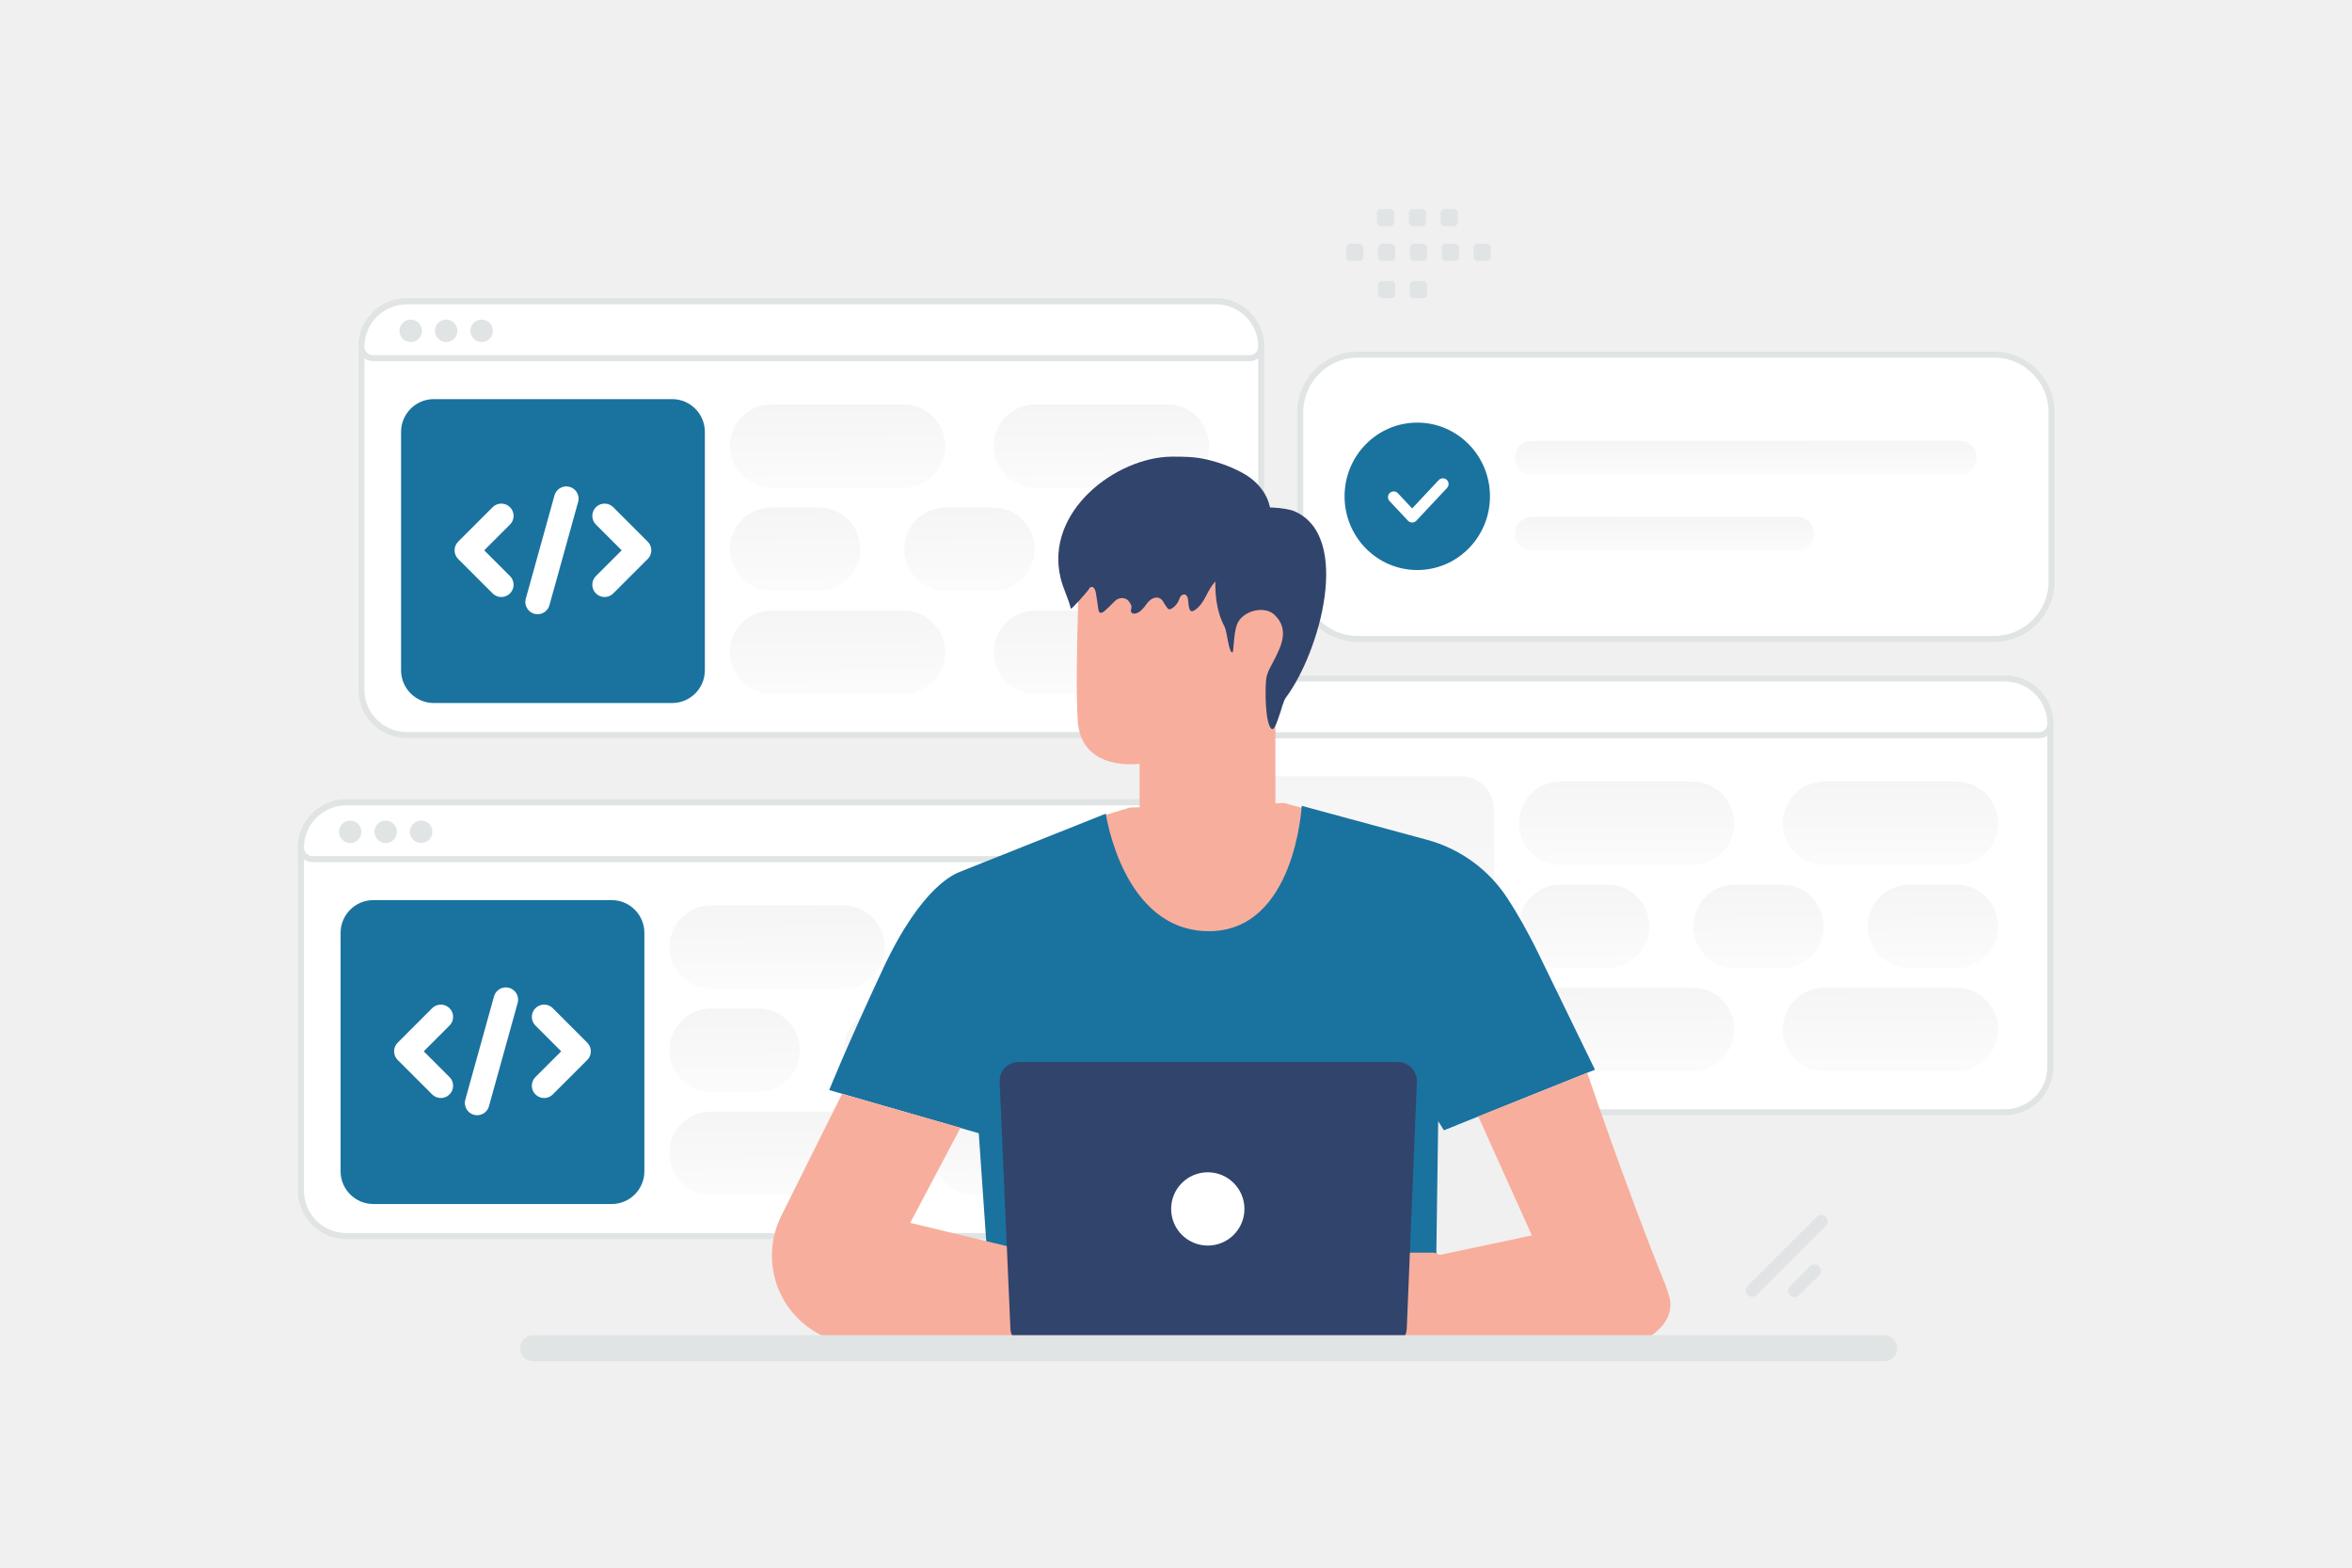
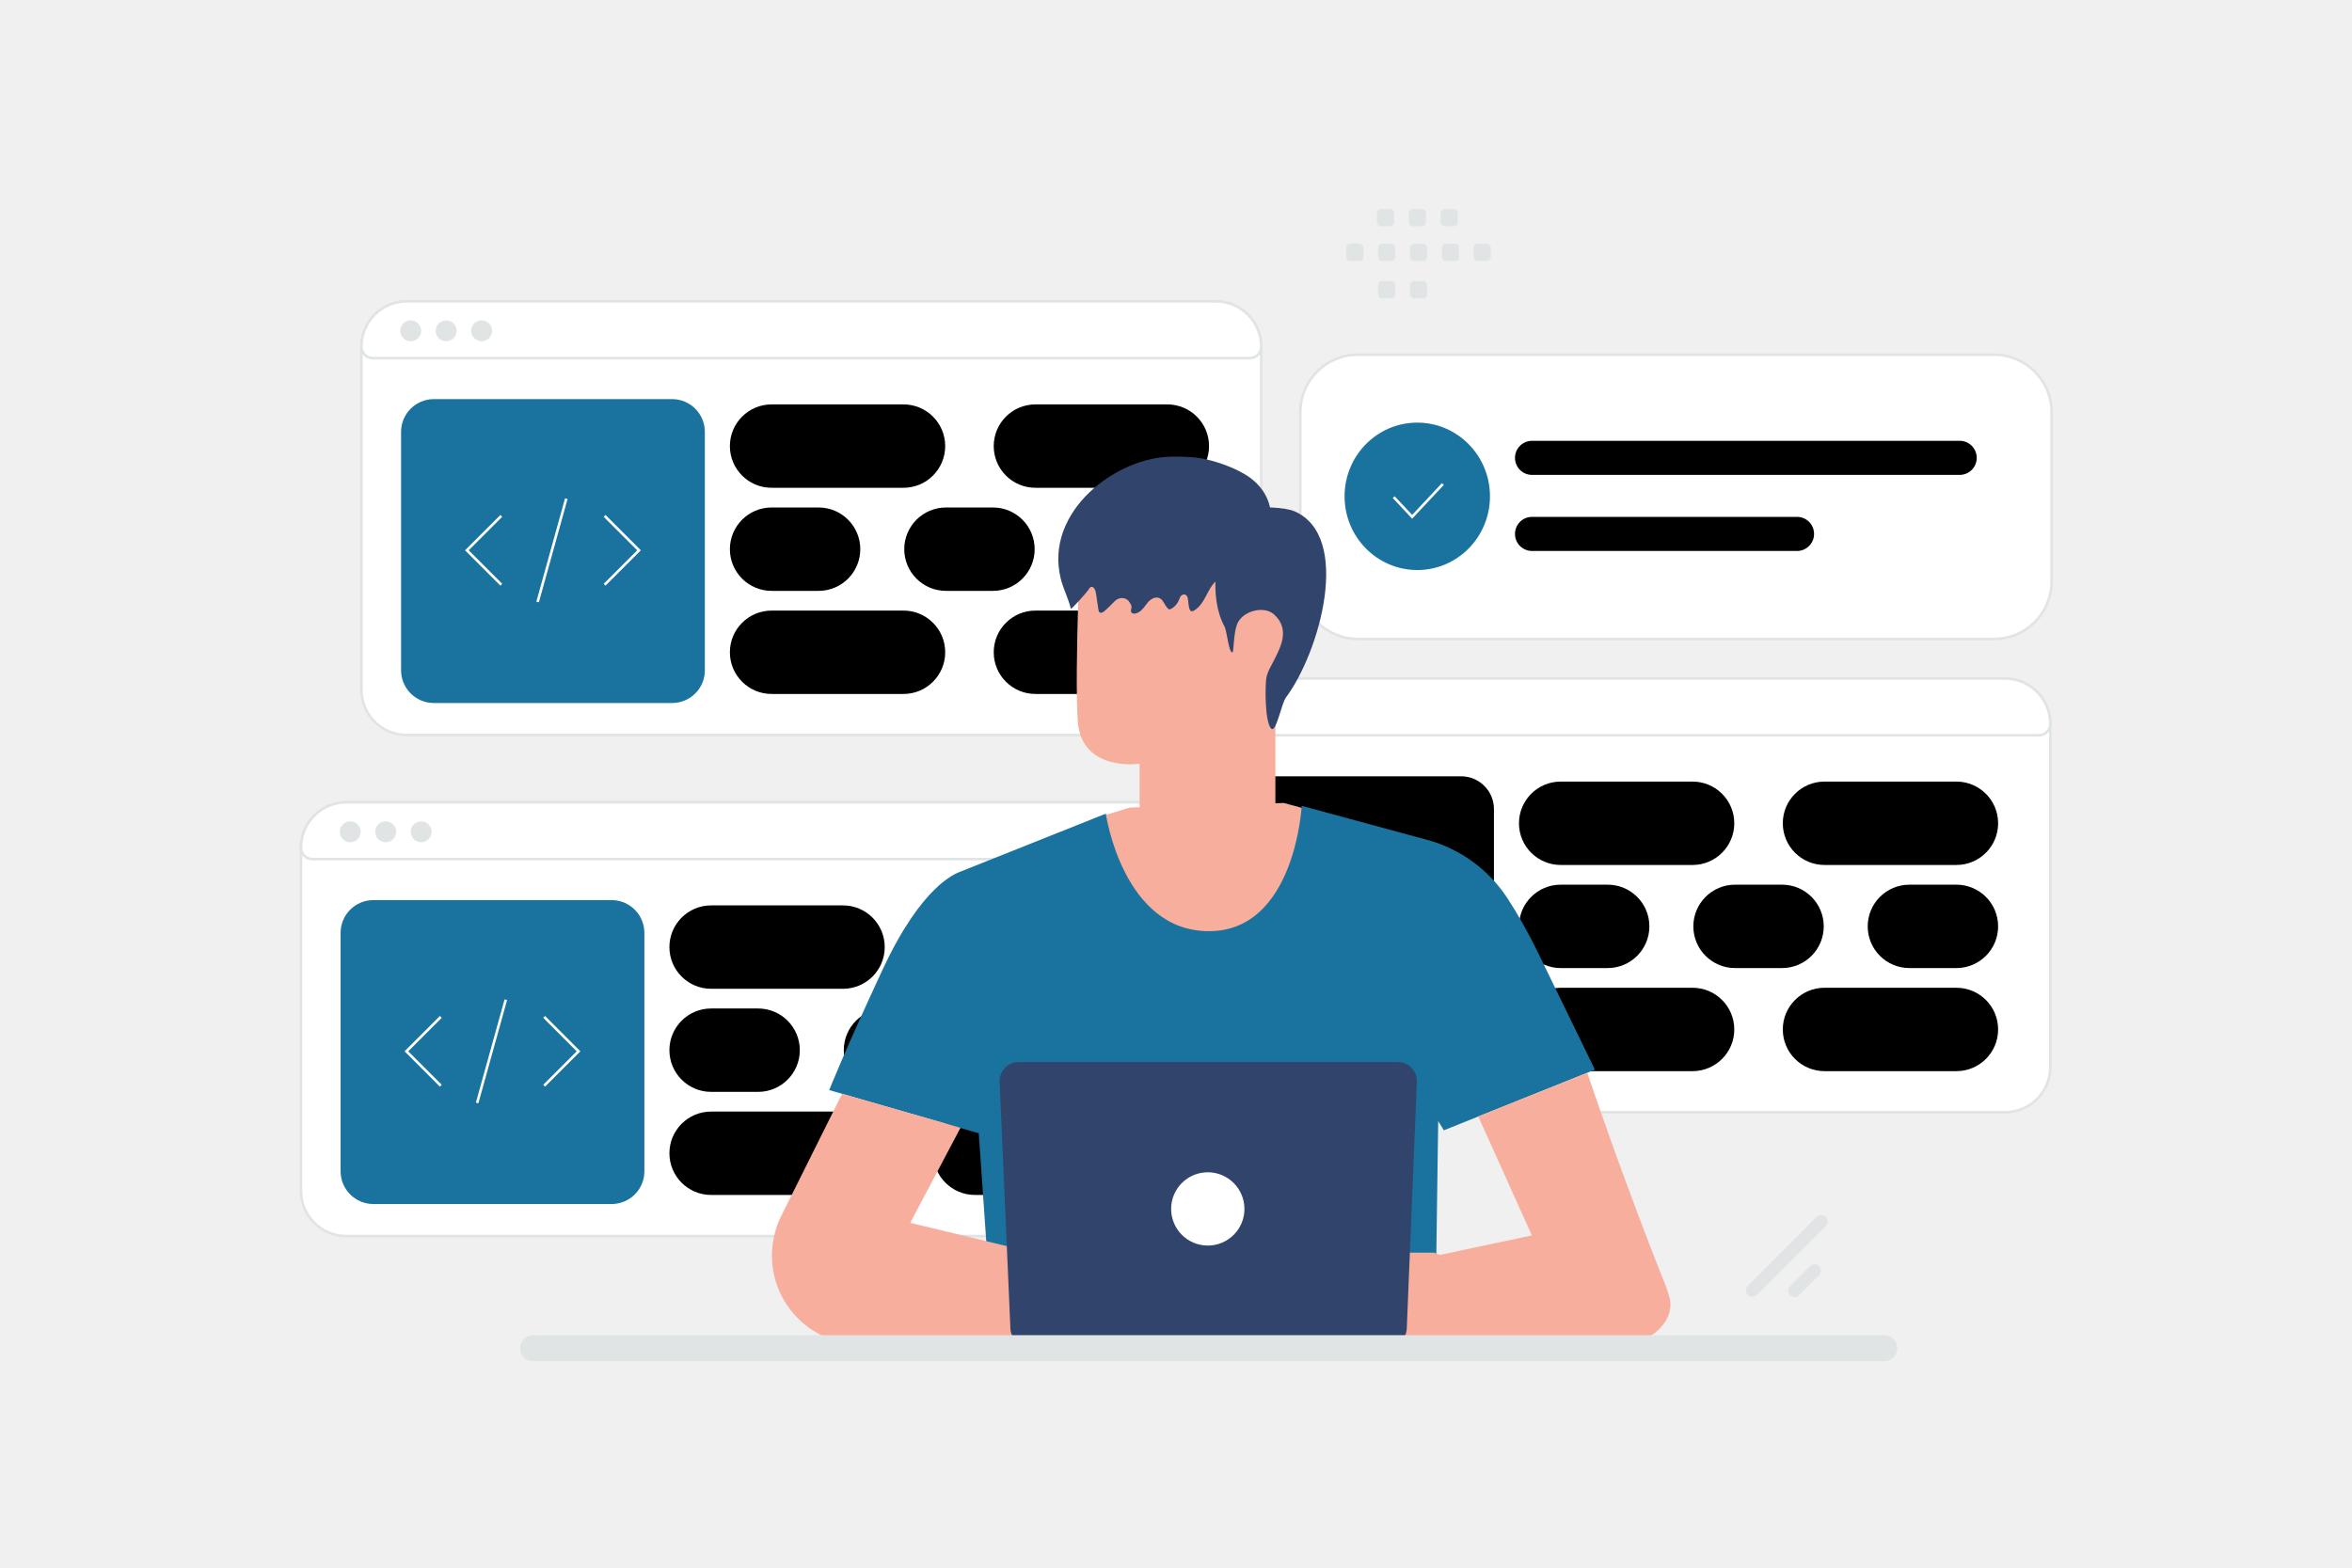
<svg xmlns="http://www.w3.org/2000/svg" width="900" height="600" viewBox="0 0 900 600" fill="none">
  <path fill="transparent" d="M0 0h900v600H0z" />
-   <rect x="497.551" y="135.737" width="287.503" height="108.825" rx="22.048" fill="#fff" stroke="#E1E4E5" stroke-width="2.321" />
+   <rect x="497.551" y="135.737" width="287.503" height="108.825" rx="22.048" fill="#fff" stroke="#E1E4E5" strokeWidth="2.321" />
  <rect x="579.715" y="168.709" width="176.687" height="13.051" rx="6.525" fill="url(#a)" />
  <rect x="579.715" y="197.822" width="114.445" height="13.051" rx="6.525" fill="url(#b)" />
-   <path fill-rule="evenodd" clip-rule="evenodd" d="M542.323 218.167c-15.363 0-27.818-12.631-27.818-28.21s12.455-28.21 27.818-28.21c15.362 0 27.817 12.631 27.817 28.21s-12.455 28.21-27.817 28.21z" fill="#1A729F" />
-   <path d="m552.118 185.255-11.752 12.538-7.055-7.521" stroke="#fff" stroke-width="4.381" stroke-linecap="round" stroke-linejoin="round" />
-   <path d="M459.482 324.443v131.29c0 9.591-7.775 17.348-17.364 17.348H132.524c-9.589 0-17.364-7.757-17.364-17.348v-131.29c0-9.594 7.777-17.374 17.364-17.374h309.594c9.587 0 17.364 7.78 17.364 17.374z" fill="#fff" stroke="#E1E4E5" stroke-width="2.321" />
+   <path fillRule="evenodd" clipRule="evenodd" d="M542.323 218.167c-15.363 0-27.818-12.631-27.818-28.21s12.455-28.21 27.818-28.21c15.362 0 27.817 12.631 27.817 28.21s-12.455 28.21-27.817 28.21z" fill="#1A729F" />
+   <path d="m552.118 185.255-11.752 12.538-7.055-7.521" stroke="#fff" strokeWidth="4.381" strokeLinecap="round" trokelnejoin="round" />
+   <path d="M459.482 324.443v131.29c0 9.591-7.775 17.348-17.364 17.348H132.524c-9.589 0-17.364-7.757-17.364-17.348v-131.29c0-9.594 7.777-17.374 17.364-17.374h309.594c9.587 0 17.364 7.78 17.364 17.374z" fill="#fff" stroke="#E1E4E5" strokeWidth="2.321" />
  <path d="M234.053 460.812h-91.201c-6.905 0-12.521-5.62-12.521-12.528v-91.256c0-6.908 5.616-12.528 12.521-12.528h91.201c6.904 0 12.521 5.62 12.521 12.528v91.256c0 6.934-5.617 12.528-12.521 12.528z" fill="#1A729F" />
-   <path d="M459.482 324.443a4.357 4.357 0 0 1-4.357 4.356H119.517a4.357 4.357 0 0 1-4.357-4.356c0-9.594 7.777-17.374 17.364-17.374h309.594c9.587 0 17.364 7.78 17.364 17.374z" fill="#fff" stroke="#E1E4E5" stroke-width="2.321" />
-   <path d="M137.529 318.361a3.52 3.52 0 0 1-3.511 3.513 3.52 3.52 0 0 1-3.511-3.513 3.52 3.52 0 0 1 3.507-3.514c1.945.024 3.515 1.588 3.515 3.514zm13.568-.001a3.52 3.52 0 0 1-3.511 3.514 3.52 3.52 0 0 1-3.51-3.514 3.519 3.519 0 0 1 3.506-3.513c1.945.023 3.515 1.588 3.515 3.513zm13.568 0a3.52 3.52 0 0 1-3.511 3.514 3.52 3.52 0 0 1-3.511-3.514 3.52 3.52 0 0 1 3.507-3.513c1.968.023 3.515 1.585 3.515 3.513z" fill="#E1E4E5" stroke="#E1E4E5" stroke-width="1.583" />
+   <path d="M459.482 324.443a4.357 4.357 0 0 1-4.357 4.356H119.517a4.357 4.357 0 0 1-4.357-4.356c0-9.594 7.777-17.374 17.364-17.374h309.594c9.587 0 17.364 7.78 17.364 17.374z" fill="#fff" stroke="#E1E4E5" strokeWidth="2.321" />
+   <path d="M137.529 318.361a3.52 3.52 0 0 1-3.511 3.513 3.52 3.52 0 0 1-3.511-3.513 3.52 3.52 0 0 1 3.507-3.514c1.945.024 3.515 1.588 3.515 3.514zm13.568-.001a3.52 3.52 0 0 1-3.511 3.514 3.52 3.52 0 0 1-3.51-3.514 3.519 3.519 0 0 1 3.506-3.513c1.945.023 3.515 1.588 3.515 3.513zm13.568 0a3.52 3.52 0 0 1-3.511 3.514 3.52 3.52 0 0 1-3.511-3.514 3.52 3.52 0 0 1 3.507-3.513c1.968.023 3.515 1.585 3.515 3.513z" fill="#E1E4E5" stroke="#E1E4E5" strokeWidth="1.583" />
  <rect x="256.152" y="346.524" width="82.39" height="31.912" rx="15.956" fill="url(#c)" />
  <rect x="256.152" y="425.432" width="82.39" height="31.912" rx="15.956" fill="url(#d)" />
  <rect x="256.152" y="385.978" width="49.898" height="31.912" rx="15.956" fill="url(#e)" />
  <rect x="322.876" y="385.978" width="49.898" height="31.912" rx="15.956" fill="url(#f)" />
  <rect x="389.601" y="385.978" width="49.898" height="31.912" rx="15.956" fill="url(#g)" />
  <rect x="357.109" y="346.524" width="82.39" height="31.912" rx="15.956" fill="url(#h)" />
  <rect x="357.109" y="425.432" width="82.39" height="31.912" rx="15.956" fill="url(#i)" />
-   <path d="m168.682 415.543-13.175-13.176 13.175-13.175m39.527 0 13.176 13.175-13.176 13.176m-14.65-32.938-10.982 39.527" stroke="#fff" stroke-width="9.389" stroke-linecap="round" stroke-linejoin="round" />
-   <path d="M784.569 277.058v131.289c0 9.592-7.775 17.349-17.363 17.349H457.611c-9.589 0-17.363-7.757-17.363-17.349V277.058c0-9.594 7.776-17.375 17.363-17.375h309.595c9.586 0 17.363 7.781 17.363 17.375z" fill="#fff" stroke="#E1E4E5" stroke-width="2.321" />
+   <path d="m168.682 415.543-13.175-13.176 13.175-13.175m39.527 0 13.176 13.175-13.176 13.176m-14.65-32.938-10.982 39.527" stroke="#fff" strokeWidth="9.389" strokeLinecap="round" trokelnejoin="round" />
+   <path d="M784.569 277.058v131.289c0 9.592-7.775 17.349-17.363 17.349H457.611c-9.589 0-17.363-7.757-17.363-17.349V277.058c0-9.594 7.776-17.375 17.363-17.375h309.595c9.586 0 17.363 7.781 17.363 17.375z" fill="#fff" stroke="#E1E4E5" strokeWidth="2.321" />
  <path d="M559.14 413.427h-91.201c-6.905 0-12.521-5.62-12.521-12.529v-91.255c0-6.909 5.616-12.529 12.521-12.529h91.201c6.904 0 12.521 5.62 12.521 12.529v91.255c0 6.935-5.617 12.529-12.521 12.529z" fill="url(#j)" />
-   <path d="M784.569 277.058a4.357 4.357 0 0 1-4.356 4.356H444.604a4.356 4.356 0 0 1-4.356-4.356c0-9.594 7.776-17.375 17.363-17.375h309.595c9.586 0 17.363 7.781 17.363 17.375z" fill="#fff" stroke="#E1E4E5" stroke-width="2.321" />
-   <path d="M462.616 270.975a3.52 3.52 0 0 1-3.511 3.513 3.52 3.52 0 0 1-3.511-3.513 3.52 3.52 0 0 1 3.506-3.514c1.946.024 3.516 1.588 3.516 3.514zm13.568-.001a3.52 3.52 0 0 1-3.511 3.514 3.52 3.52 0 0 1-3.511-3.514 3.52 3.52 0 0 1 3.507-3.513c1.945.023 3.515 1.588 3.515 3.513zm13.568 0a3.52 3.52 0 0 1-3.511 3.514 3.52 3.52 0 0 1-3.51-3.514 3.52 3.52 0 0 1 3.506-3.513c1.968.023 3.515 1.585 3.515 3.513z" fill="#E1E4E5" stroke="#E1E4E5" stroke-width="1.583" />
+   <path d="M784.569 277.058a4.357 4.357 0 0 1-4.356 4.356H444.604a4.356 4.356 0 0 1-4.356-4.356c0-9.594 7.776-17.375 17.363-17.375h309.595c9.586 0 17.363 7.781 17.363 17.375z" fill="#fff" stroke="#E1E4E5" strokeWidth="2.321" />
+   <path d="M462.616 270.975a3.52 3.52 0 0 1-3.511 3.513 3.52 3.52 0 0 1-3.511-3.513 3.52 3.52 0 0 1 3.506-3.514c1.946.024 3.516 1.588 3.516 3.514zm13.568-.001a3.52 3.52 0 0 1-3.511 3.514 3.52 3.52 0 0 1-3.511-3.514 3.52 3.52 0 0 1 3.507-3.513c1.945.023 3.515 1.588 3.515 3.513zm13.568 0a3.52 3.52 0 0 1-3.511 3.514 3.52 3.52 0 0 1-3.51-3.514 3.52 3.52 0 0 1 3.506-3.513c1.968.023 3.515 1.585 3.515 3.513z" fill="#E1E4E5" stroke="#E1E4E5" strokeWidth="1.583" />
  <rect x="581.239" y="299.138" width="82.39" height="31.912" rx="15.956" fill="url(#k)" />
  <rect x="581.239" y="378.047" width="82.39" height="31.912" rx="15.956" fill="url(#l)" />
  <rect x="581.239" y="338.592" width="49.898" height="31.912" rx="15.956" fill="url(#m)" />
  <rect x="647.963" y="338.592" width="49.898" height="31.912" rx="15.956" fill="url(#n)" />
  <rect x="714.687" y="338.592" width="49.898" height="31.912" rx="15.956" fill="url(#o)" />
  <rect x="682.196" y="299.138" width="82.39" height="31.912" rx="15.956" fill="url(#p)" />
  <rect x="682.196" y="378.047" width="82.39" height="31.912" rx="15.956" fill="url(#q)" />
-   <path d="m493.769 368.157-13.176-13.175 13.176-13.176m39.527 0 13.176 13.176-13.176 13.175m-14.651-32.937-10.982 39.526" stroke="#fff" stroke-width="9.389" stroke-linecap="round" stroke-linejoin="round" />
-   <path d="M482.623 132.697v131.289c0 9.592-7.774 17.349-17.363 17.349H155.665c-9.588 0-17.363-7.757-17.363-17.349V132.697c0-9.594 7.777-17.375 17.363-17.375H465.26c9.587 0 17.363 7.781 17.363 17.375z" fill="#fff" stroke="#E1E4E5" stroke-width="2.321" />
+   <path d="m493.769 368.157-13.176-13.175 13.176-13.176m39.527 0 13.176 13.176-13.176 13.175m-14.651-32.937-10.982 39.526" stroke="#fff" strokeWidth="9.389" strokeLinecap="round" trokelnejoin="round" />
+   <path d="M482.623 132.697v131.289c0 9.592-7.774 17.349-17.363 17.349H155.665c-9.588 0-17.363-7.757-17.363-17.349V132.697c0-9.594 7.777-17.375 17.363-17.375H465.26c9.587 0 17.363 7.781 17.363 17.375z" fill="#fff" stroke="#E1E4E5" strokeWidth="2.321" />
  <path d="M257.195 269.065h-91.201c-6.905 0-12.521-5.619-12.521-12.528v-91.256c0-6.908 5.616-12.528 12.521-12.528h91.201c6.904 0 12.521 5.62 12.521 12.528v91.256c0 6.935-5.617 12.528-12.521 12.528z" fill="#1A729F" />
-   <path d="M482.623 132.697a4.356 4.356 0 0 1-4.356 4.356H142.658a4.357 4.357 0 0 1-4.356-4.356c0-9.594 7.777-17.375 17.363-17.375H465.26c9.587 0 17.363 7.781 17.363 17.375z" fill="#fff" stroke="#E1E4E5" stroke-width="2.321" />
-   <path d="M160.671 126.613a3.52 3.52 0 0 1-3.511 3.514 3.52 3.52 0 0 1-3.511-3.514 3.52 3.52 0 0 1 3.507-3.513c1.945.024 3.515 1.588 3.515 3.513zm13.569.001a3.52 3.52 0 0 1-3.511 3.513 3.52 3.52 0 0 1-3.511-3.513 3.52 3.52 0 0 1 3.506-3.514c1.946.024 3.516 1.588 3.516 3.514zm13.567 0a3.52 3.52 0 0 1-3.511 3.513 3.52 3.52 0 0 1-3.51-3.513 3.52 3.52 0 0 1 3.506-3.514c1.968.024 3.515 1.585 3.515 3.514z" fill="#E1E4E5" stroke="#E1E4E5" stroke-width="1.583" />
+   <path d="M482.623 132.697a4.356 4.356 0 0 1-4.356 4.356H142.658a4.357 4.357 0 0 1-4.356-4.356c0-9.594 7.777-17.375 17.363-17.375H465.26c9.587 0 17.363 7.781 17.363 17.375z" fill="#fff" stroke="#E1E4E5" strokeWidth="2.321" />
+   <path d="M160.671 126.613a3.52 3.52 0 0 1-3.511 3.514 3.52 3.52 0 0 1-3.511-3.514 3.52 3.52 0 0 1 3.507-3.513c1.945.024 3.515 1.588 3.515 3.513zm13.569.001a3.52 3.52 0 0 1-3.511 3.513 3.52 3.52 0 0 1-3.511-3.513 3.52 3.52 0 0 1 3.506-3.514c1.946.024 3.516 1.588 3.516 3.514zm13.567 0a3.52 3.52 0 0 1-3.511 3.513 3.52 3.52 0 0 1-3.51-3.513 3.52 3.52 0 0 1 3.506-3.514c1.968.024 3.515 1.585 3.515 3.514z" fill="#E1E4E5" stroke="#E1E4E5" strokeWidth="1.583" />
  <rect x="279.294" y="154.777" width="82.39" height="31.912" rx="15.956" fill="url(#r)" />
  <rect x="279.294" y="233.686" width="82.39" height="31.912" rx="15.956" fill="url(#s)" />
  <rect x="279.294" y="194.231" width="49.898" height="31.912" rx="15.956" fill="url(#t)" />
  <rect x="346.019" y="194.231" width="49.898" height="31.912" rx="15.956" fill="url(#u)" />
  <rect x="412.743" y="194.231" width="49.898" height="31.912" rx="15.956" fill="url(#v)" />
  <rect x="380.251" y="154.777" width="82.39" height="31.912" rx="15.956" fill="url(#w)" />
  <rect x="380.251" y="233.686" width="82.39" height="31.912" rx="15.956" fill="url(#x)" />
-   <path d="m191.824 223.796-13.175-13.175 13.175-13.176m39.527 0 13.176 13.176-13.176 13.175m-14.65-32.938-10.982 39.527" stroke="#fff" stroke-width="9.389" stroke-linecap="round" stroke-linejoin="round" />
+   <path d="m191.824 223.796-13.175-13.175 13.175-13.176m39.527 0 13.176 13.176-13.176 13.175m-14.65-32.938-10.982 39.527" stroke="#fff" strokeWidth="9.389" strokeLinecap="round" trokelnejoin="round" />
  <path d="m418.888 313.175 13.538-4.118 58.854-1.732 13.273 3.623-1.732 32.343-30.028 19.159-29.126-.583-18.31-16.684-4.065-16.543-2.404-15.465z" fill="#F8AE9D" />
  <path d="M588.805 365.188c-4.26-8.783-8.342-15.835-11.983-21.403a53.345 53.345 0 0 0-30.717-22.357l-48.002-13.008s-2.492 47.967-35.507 47.967-39.448-44.98-39.448-44.98l-55.549 22.163c-1.909.742-14.793 5.196-29.78 37.345-14.281 30.611-20.52 46.287-20.52 46.287l57.228 16.526 3.57 51.466-1.219 29.391 173.698-.389-.972-33.598.725-51.519 2.174 3.517 57.811-23.188s-7.441-15.27-21.509-44.22z" fill="#1A729F" />
  <path d="M456.987 330.287c14.088-.259 30.092-27.739 30.092-27.739l.919-70.587c.736-20.33-11.911-37.652-34.705-37.748l-2.116.096c-21.216 1.011-38.017 16.378-38.584 35.314-.536 17.622-.858 37.091-.168 46.497 1.441 19.469 23.653 16.183 23.653 16.183.046 0-.061 9.807 0 15.536.168 12.865 15.253 22.886 20.909 22.448z" fill="#F8AE9D" />
  <path d="M480.959 235.833c.388-.184 15.562-5.252 15.901 9.736.339 14.989-15.546 12.225-15.578 11.795-.032-.43-.323-21.531-.323-21.531zM322.231 418.635l-23.277 46.712a34.065 34.065 0 0 0-3.535 16.843c.884 18.133 15.854 32.396 34.005 32.396l67.297-1.058 2.373-33.265-50.794-12.248 19.246-36.39-45.315-12.99zm285.132-8.041s14.439 42.894 30.187 81.882c.318.778.671 2.227.954 3.023 3.552 9.667-7.14 19.087-17.939 19.087l-91.003-.159v-29.586l56.61-12.018-20.502-45.528 41.693-16.701z" fill="#F8AE9D" />
  <path d="M424.968 483.48c.017.106 2.085-.548 5.532-.76 3.428-.23 8.289.159 13.131 2.227 4.843 2.068 8.501 5.302 10.693 7.935 2.227 2.634 3.181 4.595 3.27 4.525.035-.018-.177-.513-.654-1.361a26.731 26.731 0 0 0-2.316-3.411c-2.156-2.74-5.832-6.098-10.781-8.201-4.948-2.103-9.915-2.456-13.379-2.103a25.339 25.339 0 0 0-4.065.689c-.936.23-1.449.424-1.431.46zm3.11-7.158c.036.141 2.139-.901 5.762-1.007 3.606-.16 8.678.936 13.415 3.799 4.736 2.881 8.289 6.522 10.798 9.138 1.202 1.272 2.192 2.333 2.969 3.146.707.742 1.096 1.149 1.132 1.113.035-.018-.319-.477-.973-1.255a105.506 105.506 0 0 0-2.827-3.269c-2.457-2.687-5.992-6.416-10.817-9.35-4.825-2.916-10.038-3.976-13.715-3.711-1.838.106-3.305.442-4.277.777-.495.142-.848.318-1.095.425-.248.106-.372.176-.372.194z" fill="#EB996E" />
  <path d="M548.702 479.414h-13.061s-29.48-10.657-35.542-9.632c-5.461.919-25.45 14.192-29.374 16.825-.442.301-.76.707-.954 1.202a4.281 4.281 0 0 0 2.386 5.444l.406.177-.176.6a7.146 7.146 0 0 0-.301 2.386c.141 2.811 3.924 3.659 5.355 1.238l-.76 1.343a3.342 3.342 0 0 0-.424 1.785l.071 1.219a3.28 3.28 0 0 0 2.262 2.934 3.243 3.243 0 0 0 3.429-.901c2.527-2.793 8.006-8.378 11.718-8.996 3.287-.548 8.783-.619 12.106-.601a4.078 4.078 0 0 1 3.8 2.616c-2.192.159-17.515 8.147-22.941 11.01-1.679.884-2.934 2.475-3.146 4.366-.194 1.697.654 3.482 4.012 2.686 7.211-1.679 20.166-7.635 20.166-7.635s6.681-1.909 11.011 1.149c6.097 4.295 8.89 5.868 14.121 4.136 5.232-1.732 9.085-4.224 9.085-4.224l10.304-1.025c.035 0 9.773-24.355-3.553-28.102z" fill="#F8AE9D" />
  <path d="M509.766 484.398c-.018.106-2.085-.547-5.532-.76-3.429-.229-8.289.16-13.131 2.227-4.843 2.068-8.502 5.302-10.693 7.936-2.227 2.633-3.181 4.595-3.27 4.524-.035-.017.177-.512.654-1.361a26.598 26.598 0 0 1 2.315-3.411c2.157-2.739 5.833-6.097 10.781-8.2 4.949-2.103 9.915-2.457 13.38-2.103 1.732.159 3.128.441 4.064.689.937.247 1.45.424 1.432.459zm-3.111-7.157c-.035.141-2.138-.902-5.761-1.008-3.606-.159-8.678.937-13.415 3.8-4.736 2.881-8.289 6.522-10.798 9.137-1.202 1.273-2.192 2.333-2.97 3.146-.707.743-1.095 1.149-1.131 1.114-.035-.018.318-.477.972-1.255.654-.795 1.609-1.909 2.828-3.27 2.457-2.686 5.991-6.415 10.816-9.349 4.825-2.916 10.039-3.977 13.715-3.712 1.838.106 3.305.442 4.277.778.495.141.849.318 1.096.424.248.106.371.177.371.195z" fill="#EB996E" />
  <path d="M531.029 515.416H393.898a7.263 7.263 0 0 1-7.264-6.964l-4.118-94.378c-.177-4.135 3.128-7.6 7.264-7.6h145.102c4.135 0 7.44 3.447 7.281 7.583l-3.853 94.395c-.159 3.889-3.375 6.964-7.281 6.964z" fill="#31446C" />
  <path d="M476.188 462.692c0 7.754-6.27 14.023-14.024 14.023s-14.023-6.269-14.023-14.023 6.269-14.024 14.023-14.024 14.024 6.303 14.024 14.024z" fill="#fff" />
  <path fill="#F8AE9D" d="M475.657 263.141h12.372v53.021h-12.372z" />
  <path d="M480.513 215.764c-2.229 2.877-6.161 3.511-9.399 4.08-4.354.764-6.508 2.356-8.768 6.63-1.431 2.731-2.862 5.721-5.423 7.2-2.082 1.207-2.006-1.871-2.336-4.255a5.494 5.494 0 0 0-.128-.627c-.504-1.903-2.529-1.578-3.124.299-.542 1.69-1.702 3.12-3.179 3.917-.241.13-.497.243-.753.195-.346-.049-.617-.374-.843-.667-.474-.612-.944-1.39-1.43-2.214-1.597-2.708-4.62-1.74-6.404.849-1.114 1.609-2.44 3.267-4.263 3.641-.587.13-1.325.032-1.596-.537-.347-.698.195-1.397.105-2.112-.075-.667-.362-.959-.678-1.528-1.241-2.207-4.082-2.287-5.828-.454a64.452 64.452 0 0 1-3.798 3.672c-.557.487-1.371.975-1.928.487-.301-.26-.376-.698-.437-1.121-.316-2.064-.617-4.128-.934-6.192-.18-1.154-.798-2.665-1.853-2.373-.512.147-.813.683-1.099 1.17-.347.618-6.538 7.655-6.658 7.119-.965-3.998-2.938-7.639-3.902-11.637-6.236-25.726 21.436-46.415 42.57-46.529 4.7-.032 8.994.044 13.558 1.133 4.866 1.17 10.002 3.028 14.416 5.644 6.191 3.657 10.876 10.304 9.671 18.235" fill="#31446C" />
  <path d="M469.398 207.068c-3.109 3.414-3.933 8.218-4.222 12.756-.427 6.844.152 13.954 3.414 20.029.93 1.73 1.616 10.288 3.049 9.815.458-.147.381-6.784 1.586-10.362 1.859-5.543 10.427-7.656 14.283-4.153 6.159 5.572 2.546 12.342.503 16.555-1.219 2.543-3.155 5.396-3.491 8.086-.411 3.444-.533 15.994 1.784 18.92 1.936 2.454 3.994-9.401 5.747-11.736 12.973-17.398 25.412-61.699 3.262-71.307-3.369-1.464-13.765-2.217-16.921-.355" fill="#31446C" />
-   <path fill-rule="evenodd" clip-rule="evenodd" d="M568.947 99.883h-3.516c-.85 0-1.534-.692-1.534-1.535v-3.515c0-.85.691-1.535 1.534-1.535h3.516a1.54 1.54 0 0 1 1.534 1.535v3.515a1.53 1.53 0 0 1-1.534 1.535zm-12.189 0h-3.516a1.54 1.54 0 0 1-1.534-1.535v-3.515c0-.85.692-1.535 1.534-1.535h3.516a1.54 1.54 0 0 1 1.534 1.535v3.515a1.54 1.54 0 0 1-1.534 1.535zm-12.197 0h-3.516a1.54 1.54 0 0 1-1.534-1.535v-3.515c0-.85.691-1.535 1.534-1.535h3.516a1.54 1.54 0 0 1 1.534 1.535v3.515a1.53 1.53 0 0 1-1.534 1.535zm-12.19 0h-3.516a1.54 1.54 0 0 1-1.534-1.535v-3.515c0-.85.692-1.535 1.534-1.535h3.516c.85 0 1.542.692 1.542 1.535v3.515a1.552 1.552 0 0 1-1.542 1.535zm-12.189 0h-3.516c-.85 0-1.541-.692-1.541-1.535v-3.515c0-.85.691-1.535 1.541-1.535h3.516a1.54 1.54 0 0 1 1.535 1.535v3.515a1.54 1.54 0 0 1-1.535 1.535zm36.129-13.291h-3.515a1.54 1.54 0 0 1-1.535-1.535v-3.523A1.54 1.54 0 0 1 552.796 80h3.515c.85 0 1.535.692 1.535 1.534v3.516a1.533 1.533 0 0 1-1.535 1.542zm-12.189 0h-3.516a1.54 1.54 0 0 1-1.534-1.535v-3.523A1.54 1.54 0 0 1 540.606 80h3.516a1.54 1.54 0 0 1 1.534 1.534v3.516a1.532 1.532 0 0 1-1.534 1.542zm-12.189 0h-3.516c-.85 0-1.542-.692-1.542-1.535v-3.523c0-.842.692-1.534 1.542-1.534h3.516a1.54 1.54 0 0 1 1.534 1.534v3.516c0 .85-.691 1.542-1.534 1.542zm12.628 27.57h-3.516a1.54 1.54 0 0 1-1.534-1.535v-3.515c0-.85.691-1.535 1.534-1.535h3.516a1.54 1.54 0 0 1 1.534 1.535v3.515a1.531 1.531 0 0 1-1.534 1.535zm-12.19 0h-3.516a1.54 1.54 0 0 1-1.534-1.535v-3.515c0-.85.692-1.535 1.534-1.535h3.516c.85 0 1.542.692 1.542 1.535v3.515a1.552 1.552 0 0 1-1.542 1.535z" fill="#E1E4E5" />
+   <path fillRule="evenodd" clipRule="evenodd" d="M568.947 99.883h-3.516c-.85 0-1.534-.692-1.534-1.535v-3.515c0-.85.691-1.535 1.534-1.535h3.516a1.54 1.54 0 0 1 1.534 1.535v3.515a1.53 1.53 0 0 1-1.534 1.535zm-12.189 0h-3.516a1.54 1.54 0 0 1-1.534-1.535v-3.515c0-.85.692-1.535 1.534-1.535h3.516a1.54 1.54 0 0 1 1.534 1.535v3.515a1.54 1.54 0 0 1-1.534 1.535zm-12.197 0h-3.516a1.54 1.54 0 0 1-1.534-1.535v-3.515c0-.85.691-1.535 1.534-1.535h3.516a1.54 1.54 0 0 1 1.534 1.535v3.515a1.53 1.53 0 0 1-1.534 1.535zm-12.19 0h-3.516a1.54 1.54 0 0 1-1.534-1.535v-3.515c0-.85.692-1.535 1.534-1.535h3.516c.85 0 1.542.692 1.542 1.535v3.515a1.552 1.552 0 0 1-1.542 1.535zm-12.189 0h-3.516c-.85 0-1.541-.692-1.541-1.535v-3.515c0-.85.691-1.535 1.541-1.535h3.516a1.54 1.54 0 0 1 1.535 1.535v3.515a1.54 1.54 0 0 1-1.535 1.535zm36.129-13.291h-3.515a1.54 1.54 0 0 1-1.535-1.535v-3.523A1.54 1.54 0 0 1 552.796 80h3.515c.85 0 1.535.692 1.535 1.534v3.516a1.533 1.533 0 0 1-1.535 1.542zm-12.189 0h-3.516a1.54 1.54 0 0 1-1.534-1.535v-3.523A1.54 1.54 0 0 1 540.606 80h3.516a1.54 1.54 0 0 1 1.534 1.534v3.516a1.532 1.532 0 0 1-1.534 1.542zm-12.189 0h-3.516c-.85 0-1.542-.692-1.542-1.535v-3.523c0-.842.692-1.534 1.542-1.534h3.516a1.54 1.54 0 0 1 1.534 1.534v3.516c0 .85-.691 1.542-1.534 1.542zm12.628 27.57h-3.516a1.54 1.54 0 0 1-1.534-1.535v-3.515c0-.85.691-1.535 1.534-1.535h3.516a1.54 1.54 0 0 1 1.534 1.535v3.515a1.531 1.531 0 0 1-1.534 1.535zm-12.19 0h-3.516a1.54 1.54 0 0 1-1.534-1.535v-3.515c0-.85.692-1.535 1.534-1.535h3.516c.85 0 1.542.692 1.542 1.535v3.515a1.552 1.552 0 0 1-1.542 1.535z" fill="#E1E4E5" />
  <rect x="199" y="511" width="527" height="10" rx="5" fill="#E1E4E5" />
  <rect x="667.014" y="493.877" width="42.252" height="4.923" rx="2.461" transform="rotate(-45 667.014 493.877)" fill="#E1E4E5" />
  <rect x="683.214" y="493.992" width="15.688" height="4.923" rx="2.461" transform="rotate(-45 683.214 493.992)" fill="#E1E4E5" />
  <defs>
    <linearGradient id="m" x1="607.252" y1="388.396" x2="606.622" y2="303.871" gradientUnits="userSpaceOnUse">
-       <stop stop-color="#fff" />
-       <stop offset="1" stop-color="#EEE" />
+       <stop stopColor="#fff" />
+       <stop offset="1" stopColor="#EEE" />
    </linearGradient>
    <linearGradient id="a" x1="671.826" y1="189.077" x2="671.796" y2="154.507" gradientUnits="userSpaceOnUse">
-       <stop stop-color="#fff" />
-       <stop offset="1" stop-color="#EEE" />
+       <stop stopColor="#fff" />
+       <stop offset="1" stopColor="#EEE" />
    </linearGradient>
    <linearGradient id="c" x1="299.104" y1="396.327" x2="298.723" y2="311.8" gradientUnits="userSpaceOnUse">
-       <stop stop-color="#fff" />
-       <stop offset="1" stop-color="#EEE" />
+       <stop stopColor="#fff" />
+       <stop offset="1" stopColor="#EEE" />
    </linearGradient>
    <linearGradient id="d" x1="299.104" y1="475.236" x2="298.723" y2="390.708" gradientUnits="userSpaceOnUse">
-       <stop stop-color="#fff" />
-       <stop offset="1" stop-color="#EEE" />
+       <stop stopColor="#fff" />
+       <stop offset="1" stopColor="#EEE" />
    </linearGradient>
    <linearGradient id="e" x1="282.165" y1="435.781" x2="281.536" y2="351.257" gradientUnits="userSpaceOnUse">
-       <stop stop-color="#fff" />
-       <stop offset="1" stop-color="#EEE" />
+       <stop stopColor="#fff" />
+       <stop offset="1" stopColor="#EEE" />
    </linearGradient>
    <linearGradient id="f" x1="348.889" y1="435.781" x2="348.26" y2="351.257" gradientUnits="userSpaceOnUse">
-       <stop stop-color="#fff" />
-       <stop offset="1" stop-color="#EEE" />
+       <stop stopColor="#fff" />
+       <stop offset="1" stopColor="#EEE" />
    </linearGradient>
    <linearGradient id="g" x1="415.614" y1="435.781" x2="414.985" y2="351.257" gradientUnits="userSpaceOnUse">
-       <stop stop-color="#fff" />
-       <stop offset="1" stop-color="#EEE" />
+       <stop stopColor="#fff" />
+       <stop offset="1" stopColor="#EEE" />
    </linearGradient>
    <linearGradient id="h" x1="400.061" y1="396.327" x2="399.68" y2="311.8" gradientUnits="userSpaceOnUse">
-       <stop stop-color="#fff" />
-       <stop offset="1" stop-color="#EEE" />
+       <stop stopColor="#fff" />
+       <stop offset="1" stopColor="#EEE" />
    </linearGradient>
    <linearGradient id="i" x1="400.061" y1="475.236" x2="399.68" y2="390.708" gradientUnits="userSpaceOnUse">
-       <stop stop-color="#fff" />
-       <stop offset="1" stop-color="#EEE" />
+       <stop stopColor="#fff" />
+       <stop offset="1" stopColor="#EEE" />
    </linearGradient>
    <linearGradient id="j" x1="516.018" y1="478.638" x2="512.429" y2="170.586" gradientUnits="userSpaceOnUse">
-       <stop stop-color="#fff" />
-       <stop offset="1" stop-color="#EEE" />
+       <stop stopColor="#fff" />
+       <stop offset="1" stopColor="#EEE" />
    </linearGradient>
    <linearGradient id="k" x1="624.19" y1="348.941" x2="623.809" y2="264.414" gradientUnits="userSpaceOnUse">
-       <stop stop-color="#fff" />
-       <stop offset="1" stop-color="#EEE" />
+       <stop stopColor="#fff" />
+       <stop offset="1" stopColor="#EEE" />
    </linearGradient>
    <linearGradient id="l" x1="624.19" y1="427.85" x2="623.809" y2="343.323" gradientUnits="userSpaceOnUse">
-       <stop stop-color="#fff" />
-       <stop offset="1" stop-color="#EEE" />
+       <stop stopColor="#fff" />
+       <stop offset="1" stopColor="#EEE" />
    </linearGradient>
    <linearGradient id="b" x1="639.377" y1="218.19" x2="639.332" y2="183.621" gradientUnits="userSpaceOnUse">
-       <stop stop-color="#fff" />
-       <stop offset="1" stop-color="#EEE" />
+       <stop stopColor="#fff" />
+       <stop offset="1" stopColor="#EEE" />
    </linearGradient>
    <linearGradient id="n" x1="673.976" y1="388.396" x2="673.347" y2="303.871" gradientUnits="userSpaceOnUse">
-       <stop stop-color="#fff" />
-       <stop offset="1" stop-color="#EEE" />
+       <stop stopColor="#fff" />
+       <stop offset="1" stopColor="#EEE" />
    </linearGradient>
    <linearGradient id="o" x1="740.7" y1="388.396" x2="740.071" y2="303.871" gradientUnits="userSpaceOnUse">
-       <stop stop-color="#fff" />
-       <stop offset="1" stop-color="#EEE" />
+       <stop stopColor="#fff" />
+       <stop offset="1" stopColor="#EEE" />
    </linearGradient>
    <linearGradient id="p" x1="725.148" y1="348.941" x2="724.766" y2="264.414" gradientUnits="userSpaceOnUse">
-       <stop stop-color="#fff" />
-       <stop offset="1" stop-color="#EEE" />
+       <stop stopColor="#fff" />
+       <stop offset="1" stopColor="#EEE" />
    </linearGradient>
    <linearGradient id="q" x1="725.148" y1="427.85" x2="724.766" y2="343.323" gradientUnits="userSpaceOnUse">
-       <stop stop-color="#fff" />
-       <stop offset="1" stop-color="#EEE" />
+       <stop stopColor="#fff" />
+       <stop offset="1" stopColor="#EEE" />
    </linearGradient>
    <linearGradient id="r" x1="322.246" y1="204.58" x2="321.865" y2="120.053" gradientUnits="userSpaceOnUse">
-       <stop stop-color="#fff" />
-       <stop offset="1" stop-color="#EEE" />
+       <stop stopColor="#fff" />
+       <stop offset="1" stopColor="#EEE" />
    </linearGradient>
    <linearGradient id="s" x1="322.246" y1="283.489" x2="321.865" y2="198.961" gradientUnits="userSpaceOnUse">
-       <stop stop-color="#fff" />
-       <stop offset="1" stop-color="#EEE" />
+       <stop stopColor="#fff" />
+       <stop offset="1" stopColor="#EEE" />
    </linearGradient>
    <linearGradient id="t" x1="305.307" y1="244.034" x2="304.678" y2="159.51" gradientUnits="userSpaceOnUse">
-       <stop stop-color="#fff" />
-       <stop offset="1" stop-color="#EEE" />
+       <stop stopColor="#fff" />
+       <stop offset="1" stopColor="#EEE" />
    </linearGradient>
    <linearGradient id="u" x1="372.032" y1="244.034" x2="371.402" y2="159.51" gradientUnits="userSpaceOnUse">
-       <stop stop-color="#fff" />
-       <stop offset="1" stop-color="#EEE" />
+       <stop stopColor="#fff" />
+       <stop offset="1" stopColor="#EEE" />
    </linearGradient>
    <linearGradient id="v" x1="438.756" y1="244.034" x2="438.127" y2="159.51" gradientUnits="userSpaceOnUse">
-       <stop stop-color="#fff" />
-       <stop offset="1" stop-color="#EEE" />
+       <stop stopColor="#fff" />
+       <stop offset="1" stopColor="#EEE" />
    </linearGradient>
    <linearGradient id="w" x1="423.203" y1="204.58" x2="422.822" y2="120.053" gradientUnits="userSpaceOnUse">
-       <stop stop-color="#fff" />
-       <stop offset="1" stop-color="#EEE" />
+       <stop stopColor="#fff" />
+       <stop offset="1" stopColor="#EEE" />
    </linearGradient>
    <linearGradient id="x" x1="423.203" y1="283.489" x2="422.822" y2="198.961" gradientUnits="userSpaceOnUse">
-       <stop stop-color="#fff" />
-       <stop offset="1" stop-color="#EEE" />
+       <stop stopColor="#fff" />
+       <stop offset="1" stopColor="#EEE" />
    </linearGradient>
  </defs>
</svg>
